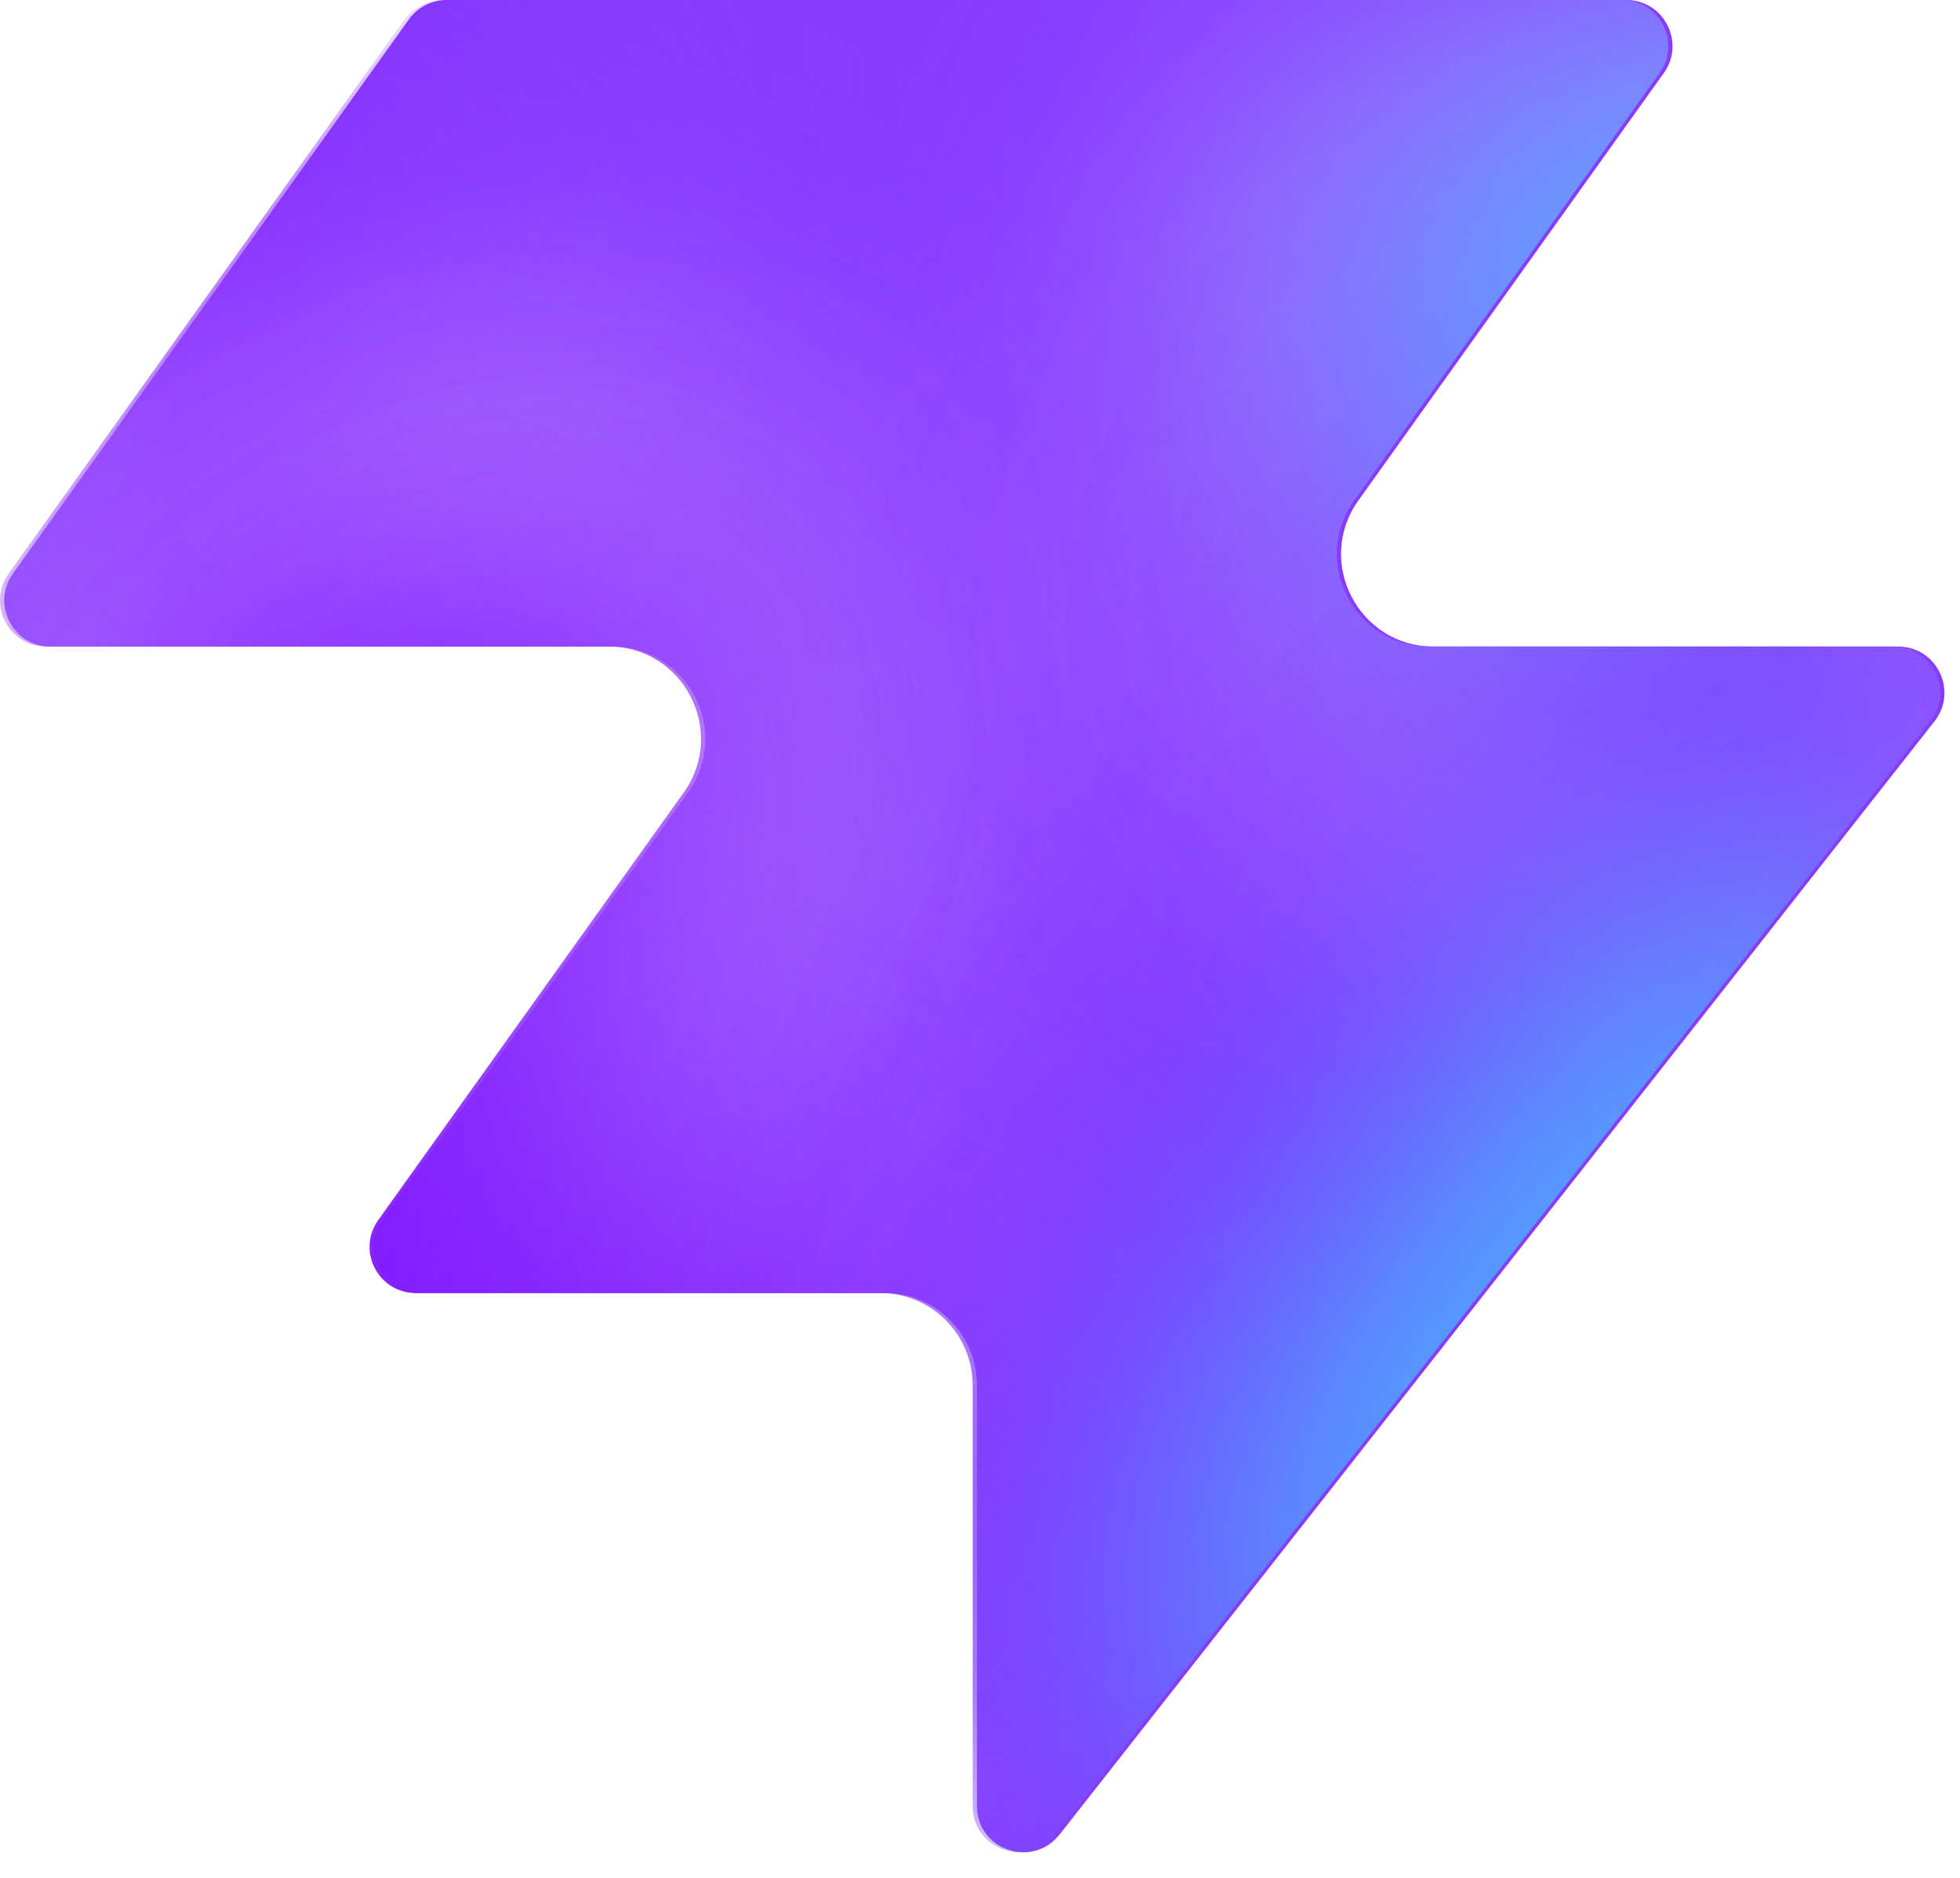
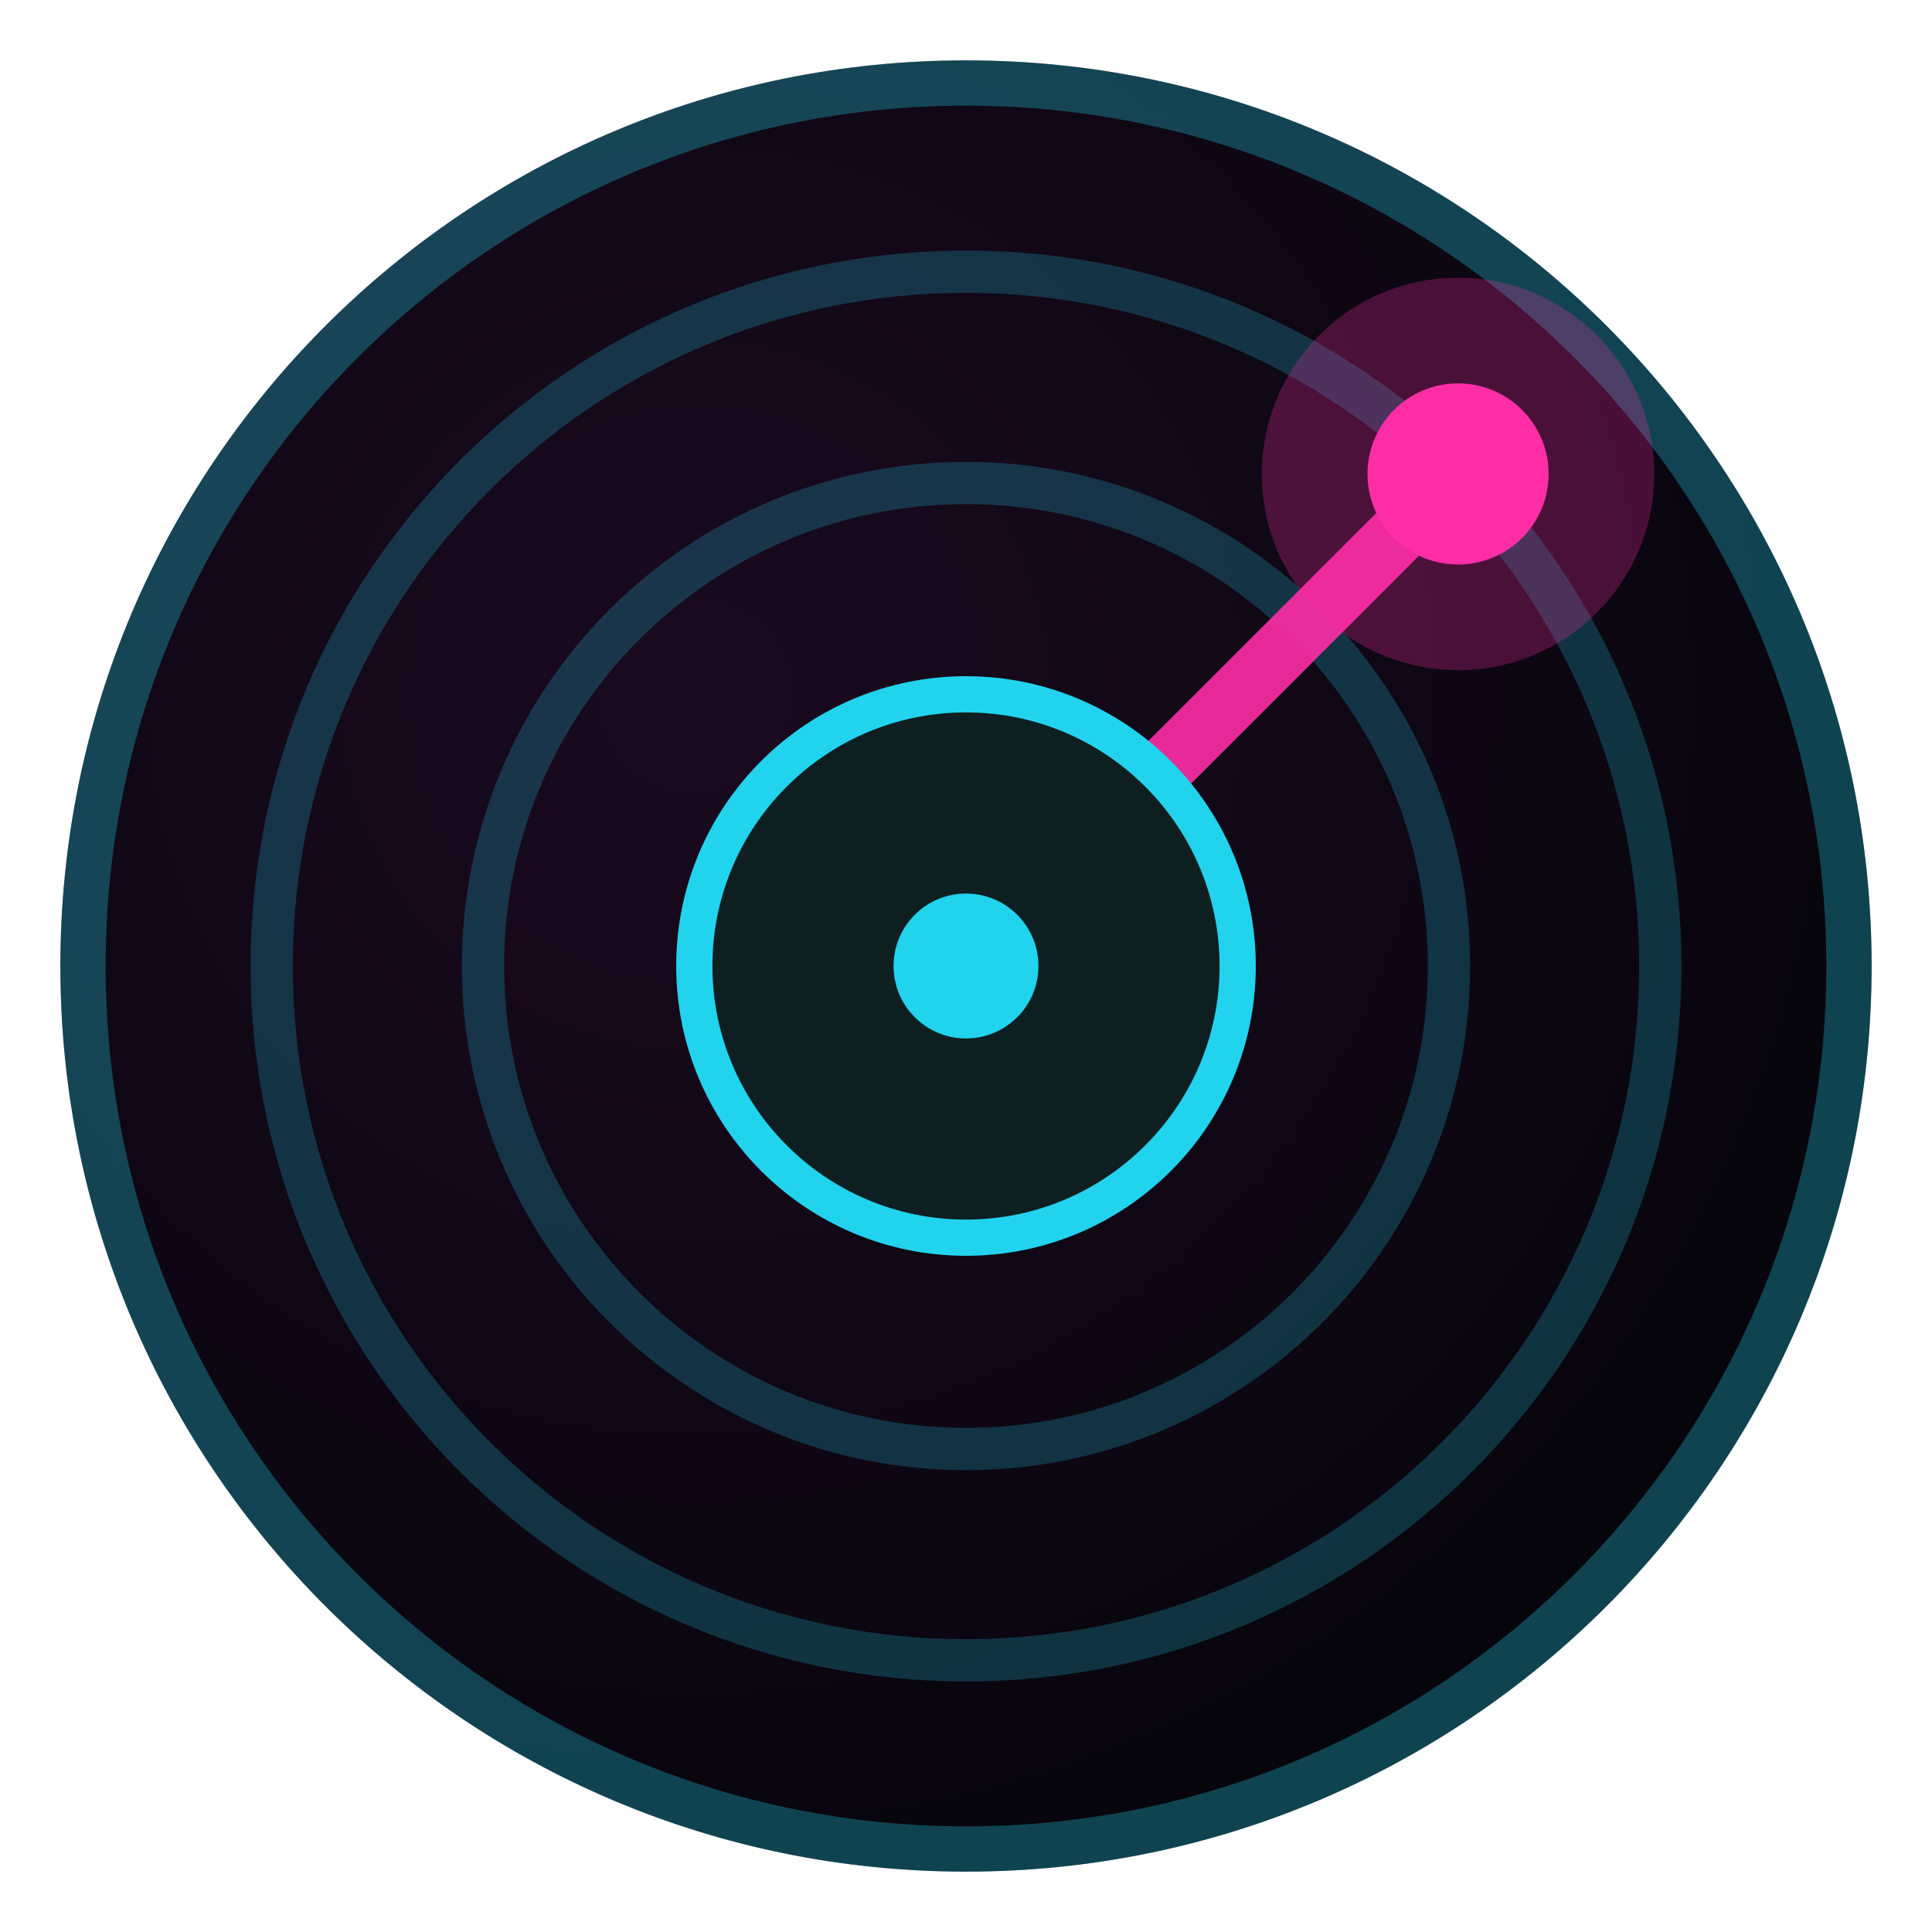
- <svg xmlns="http://www.w3.org/2000/svg" width="48" height="46" fill="none" viewBox="0 0 48 46">
-   <path fill="#863bff" d="M25.946 44.938c-.664.845-2.021.375-2.021-.698V33.937a2.26 2.26 0 0 0-2.262-2.262H10.287c-.92 0-1.456-1.04-.92-1.788l7.48-10.471c1.07-1.497 0-3.578-1.842-3.578H1.237c-.92 0-1.456-1.04-.92-1.788L10.013.474c.214-.297.556-.474.92-.474h28.894c.92 0 1.456 1.04.92 1.788l-7.48 10.471c-1.07 1.498 0 3.579 1.842 3.579h11.377c.943 0 1.473 1.088.89 1.83L25.947 44.94z" style="fill:#863bff;fill:color(display-p3 .525 .23 1);fill-opacity:1" />
-   <mask id="a" width="48" height="46" x="0" y="0" maskUnits="userSpaceOnUse" style="mask-type:alpha">
-     <path fill="#000" d="M25.842 44.938c-.664.844-2.021.375-2.021-.698V33.937a2.26 2.26 0 0 0-2.262-2.262H10.183c-.92 0-1.456-1.04-.92-1.788l7.48-10.471c1.07-1.498 0-3.579-1.842-3.579H1.133c-.92 0-1.456-1.04-.92-1.787L9.91.473c.214-.297.556-.474.92-.474h28.894c.92 0 1.456 1.04.92 1.788l-7.48 10.471c-1.07 1.498 0 3.578 1.842 3.578h11.377c.943 0 1.473 1.088.89 1.832L25.843 44.94z" style="fill:#000;fill-opacity:1" />
-   </mask>
-   <g mask="url(#a)">
-     <g filter="url(#b)">
-       <ellipse cx="5.508" cy="14.704" fill="#ede6ff" rx="5.508" ry="14.704" style="fill:#ede6ff;fill:color(display-p3 .927 .903 1);fill-opacity:1" transform="matrix(.00324 1 1 -.00324 -4.47 31.516)" />
-     </g>
-     <g filter="url(#c)">
-       <ellipse cx="10.399" cy="29.851" fill="#ede6ff" rx="10.399" ry="29.851" style="fill:#ede6ff;fill:color(display-p3 .927 .903 1);fill-opacity:1" transform="matrix(.00324 1 1 -.00324 -39.328 7.883)" />
-     </g>
-     <g filter="url(#d)">
-       <ellipse cx="5.508" cy="30.487" fill="#7e14ff" rx="5.508" ry="30.487" style="fill:#7e14ff;fill:color(display-p3 .492 .077 1);fill-opacity:1" transform="rotate(89.814 -25.913 -14.639)scale(1 -1)" />
-     </g>
-     <g filter="url(#e)">
-       <ellipse cx="5.508" cy="30.599" fill="#7e14ff" rx="5.508" ry="30.599" style="fill:#7e14ff;fill:color(display-p3 .492 .077 1);fill-opacity:1" transform="rotate(89.814 -32.644 -3.334)scale(1 -1)" />
-     </g>
-     <g filter="url(#f)">
-       <ellipse cx="5.508" cy="30.599" fill="#7e14ff" rx="5.508" ry="30.599" style="fill:#7e14ff;fill:color(display-p3 .492 .077 1);fill-opacity:1" transform="matrix(.00324 1 1 -.00324 -34.34 30.47)" />
-     </g>
-     <g filter="url(#g)">
-       <ellipse cx="14.072" cy="22.078" fill="#ede6ff" rx="14.072" ry="22.078" style="fill:#ede6ff;fill:color(display-p3 .927 .903 1);fill-opacity:1" transform="rotate(93.35 24.506 48.493)scale(-1 1)" />
-     </g>
-     <g filter="url(#h)">
-       <ellipse cx="3.47" cy="21.501" fill="#7e14ff" rx="3.47" ry="21.501" style="fill:#7e14ff;fill:color(display-p3 .492 .077 1);fill-opacity:1" transform="rotate(89.009 28.708 47.59)scale(-1 1)" />
-     </g>
-     <g filter="url(#i)">
-       <ellipse cx="3.47" cy="21.501" fill="#7e14ff" rx="3.47" ry="21.501" style="fill:#7e14ff;fill:color(display-p3 .492 .077 1);fill-opacity:1" transform="rotate(89.009 28.708 47.59)scale(-1 1)" />
-     </g>
-     <g filter="url(#j)">
-       <ellipse cx=".387" cy="8.972" fill="#7e14ff" rx="4.407" ry="29.108" style="fill:#7e14ff;fill:color(display-p3 .492 .077 1);fill-opacity:1" transform="rotate(39.51 .387 8.972)" />
-     </g>
-     <g filter="url(#k)">
-       <ellipse cx="47.523" cy="-6.092" fill="#7e14ff" rx="4.407" ry="29.108" style="fill:#7e14ff;fill:color(display-p3 .492 .077 1);fill-opacity:1" transform="rotate(37.892 47.523 -6.092)" />
-     </g>
-     <g filter="url(#l)">
-       <ellipse cx="41.412" cy="6.333" fill="#47bfff" rx="5.971" ry="9.665" style="fill:#47bfff;fill:color(display-p3 .28 .748 1);fill-opacity:1" transform="rotate(37.892 41.412 6.333)" />
-     </g>
-     <g filter="url(#m)">
-       <ellipse cx="-1.879" cy="38.332" fill="#7e14ff" rx="4.407" ry="29.108" style="fill:#7e14ff;fill:color(display-p3 .492 .077 1);fill-opacity:1" transform="rotate(37.892 -1.88 38.332)" />
-     </g>
-     <g filter="url(#n)">
-       <ellipse cx="-1.879" cy="38.332" fill="#7e14ff" rx="4.407" ry="29.108" style="fill:#7e14ff;fill:color(display-p3 .492 .077 1);fill-opacity:1" transform="rotate(37.892 -1.88 38.332)" />
-     </g>
-     <g filter="url(#o)">
-       <ellipse cx="35.651" cy="29.907" fill="#7e14ff" rx="4.407" ry="29.108" style="fill:#7e14ff;fill:color(display-p3 .492 .077 1);fill-opacity:1" transform="rotate(37.892 35.651 29.907)" />
-     </g>
-     <g filter="url(#p)">
-       <ellipse cx="38.418" cy="32.4" fill="#47bfff" rx="5.971" ry="15.297" style="fill:#47bfff;fill:color(display-p3 .28 .748 1);fill-opacity:1" transform="rotate(37.892 38.418 32.4)" />
-     </g>
-   </g>
+ <svg xmlns="http://www.w3.org/2000/svg" viewBox="0 0 64 64">
  <defs>
-     <filter id="b" width="60.045" height="41.654" x="-19.77" y="16.149" color-interpolation-filters="sRGB" filterUnits="userSpaceOnUse">
-       <feFlood flood-opacity="0" result="BackgroundImageFix" />
-       <feBlend in="SourceGraphic" in2="BackgroundImageFix" result="shape" />
-       <feGaussianBlur result="effect1_foregroundBlur_2002_17158" stdDeviation="7.659" />
-     </filter>
-     <filter id="c" width="90.34" height="51.437" x="-54.613" y="-7.533" color-interpolation-filters="sRGB" filterUnits="userSpaceOnUse">
-       <feFlood flood-opacity="0" result="BackgroundImageFix" />
-       <feBlend in="SourceGraphic" in2="BackgroundImageFix" result="shape" />
-       <feGaussianBlur result="effect1_foregroundBlur_2002_17158" stdDeviation="7.659" />
-     </filter>
-     <filter id="d" width="79.355" height="29.4" x="-49.64" y="2.03" color-interpolation-filters="sRGB" filterUnits="userSpaceOnUse">
-       <feFlood flood-opacity="0" result="BackgroundImageFix" />
-       <feBlend in="SourceGraphic" in2="BackgroundImageFix" result="shape" />
-       <feGaussianBlur result="effect1_foregroundBlur_2002_17158" stdDeviation="4.596" />
-     </filter>
-     <filter id="e" width="79.579" height="29.4" x="-45.045" y="20.029" color-interpolation-filters="sRGB" filterUnits="userSpaceOnUse">
-       <feFlood flood-opacity="0" result="BackgroundImageFix" />
-       <feBlend in="SourceGraphic" in2="BackgroundImageFix" result="shape" />
-       <feGaussianBlur result="effect1_foregroundBlur_2002_17158" stdDeviation="4.596" />
-     </filter>
-     <filter id="f" width="79.579" height="29.4" x="-43.513" y="21.178" color-interpolation-filters="sRGB" filterUnits="userSpaceOnUse">
-       <feFlood flood-opacity="0" result="BackgroundImageFix" />
-       <feBlend in="SourceGraphic" in2="BackgroundImageFix" result="shape" />
-       <feGaussianBlur result="effect1_foregroundBlur_2002_17158" stdDeviation="4.596" />
-     </filter>
-     <filter id="g" width="74.749" height="58.852" x="15.756" y="-17.901" color-interpolation-filters="sRGB" filterUnits="userSpaceOnUse">
-       <feFlood flood-opacity="0" result="BackgroundImageFix" />
-       <feBlend in="SourceGraphic" in2="BackgroundImageFix" result="shape" />
-       <feGaussianBlur result="effect1_foregroundBlur_2002_17158" stdDeviation="7.659" />
-     </filter>
-     <filter id="h" width="61.377" height="25.362" x="23.548" y="2.284" color-interpolation-filters="sRGB" filterUnits="userSpaceOnUse">
-       <feFlood flood-opacity="0" result="BackgroundImageFix" />
-       <feBlend in="SourceGraphic" in2="BackgroundImageFix" result="shape" />
-       <feGaussianBlur result="effect1_foregroundBlur_2002_17158" stdDeviation="4.596" />
-     </filter>
-     <filter id="i" width="61.377" height="25.362" x="23.548" y="2.284" color-interpolation-filters="sRGB" filterUnits="userSpaceOnUse">
-       <feFlood flood-opacity="0" result="BackgroundImageFix" />
-       <feBlend in="SourceGraphic" in2="BackgroundImageFix" result="shape" />
-       <feGaussianBlur result="effect1_foregroundBlur_2002_17158" stdDeviation="4.596" />
-     </filter>
-     <filter id="j" width="56.045" height="63.649" x="-27.636" y="-22.853" color-interpolation-filters="sRGB" filterUnits="userSpaceOnUse">
-       <feFlood flood-opacity="0" result="BackgroundImageFix" />
-       <feBlend in="SourceGraphic" in2="BackgroundImageFix" result="shape" />
-       <feGaussianBlur result="effect1_foregroundBlur_2002_17158" stdDeviation="4.596" />
-     </filter>
-     <filter id="k" width="54.814" height="64.646" x="20.116" y="-38.415" color-interpolation-filters="sRGB" filterUnits="userSpaceOnUse">
-       <feFlood flood-opacity="0" result="BackgroundImageFix" />
-       <feBlend in="SourceGraphic" in2="BackgroundImageFix" result="shape" />
-       <feGaussianBlur result="effect1_foregroundBlur_2002_17158" stdDeviation="4.596" />
-     </filter>
-     <filter id="l" width="33.541" height="35.313" x="24.641" y="-11.323" color-interpolation-filters="sRGB" filterUnits="userSpaceOnUse">
-       <feFlood flood-opacity="0" result="BackgroundImageFix" />
-       <feBlend in="SourceGraphic" in2="BackgroundImageFix" result="shape" />
-       <feGaussianBlur result="effect1_foregroundBlur_2002_17158" stdDeviation="4.596" />
-     </filter>
-     <filter id="m" width="54.814" height="64.646" x="-29.286" y="6.009" color-interpolation-filters="sRGB" filterUnits="userSpaceOnUse">
-       <feFlood flood-opacity="0" result="BackgroundImageFix" />
-       <feBlend in="SourceGraphic" in2="BackgroundImageFix" result="shape" />
-       <feGaussianBlur result="effect1_foregroundBlur_2002_17158" stdDeviation="4.596" />
-     </filter>
-     <filter id="n" width="54.814" height="64.646" x="-29.286" y="6.009" color-interpolation-filters="sRGB" filterUnits="userSpaceOnUse">
-       <feFlood flood-opacity="0" result="BackgroundImageFix" />
-       <feBlend in="SourceGraphic" in2="BackgroundImageFix" result="shape" />
-       <feGaussianBlur result="effect1_foregroundBlur_2002_17158" stdDeviation="4.596" />
-     </filter>
-     <filter id="o" width="54.814" height="64.646" x="8.244" y="-2.416" color-interpolation-filters="sRGB" filterUnits="userSpaceOnUse">
-       <feFlood flood-opacity="0" result="BackgroundImageFix" />
-       <feBlend in="SourceGraphic" in2="BackgroundImageFix" result="shape" />
-       <feGaussianBlur result="effect1_foregroundBlur_2002_17158" stdDeviation="4.596" />
-     </filter>
-     <filter id="p" width="39.409" height="43.623" x="18.713" y="10.588" color-interpolation-filters="sRGB" filterUnits="userSpaceOnUse">
-       <feFlood flood-opacity="0" result="BackgroundImageFix" />
-       <feBlend in="SourceGraphic" in2="BackgroundImageFix" result="shape" />
-       <feGaussianBlur result="effect1_foregroundBlur_2002_17158" stdDeviation="4.596" />
-     </filter>
+     <radialGradient id="disc" cx="35%" cy="35%" r="75%">
+       <stop offset="0%" stop-color="#1a0a1f" />
+       <stop offset="100%" stop-color="#05050a" />
+     </radialGradient>
  </defs>
+   <circle cx="32" cy="32" r="30" fill="url(#disc)" />
+   <circle cx="32" cy="32" r="29.25" fill="none" stroke="#22d3ee" stroke-opacity="0.3" stroke-width="1.5" />
+   <circle cx="32" cy="32" r="23" fill="none" stroke="#22d3ee" stroke-opacity="0.22" stroke-width="1.4" />
+   <circle cx="32" cy="32" r="16" fill="none" stroke="#22d3ee" stroke-opacity="0.22" stroke-width="1.4" />
+   <line x1="32" y1="32" x2="48.3" y2="15.7" stroke="#ff2ea6" stroke-width="2" stroke-linecap="round" opacity="0.9" />
+   <circle cx="48.3" cy="15.7" r="6.5" fill="#ff2ea6" opacity="0.25" />
+   <circle cx="48.3" cy="15.7" r="3" fill="#ff2ea6" />
+   <circle cx="32" cy="32" r="9" fill="#0d1f21" />
+   <circle cx="32" cy="32" r="9" fill="none" stroke="#22d3ee" stroke-width="1.2" />
+   <circle cx="32" cy="32" r="2.4" fill="#22d3ee" />
</svg>
